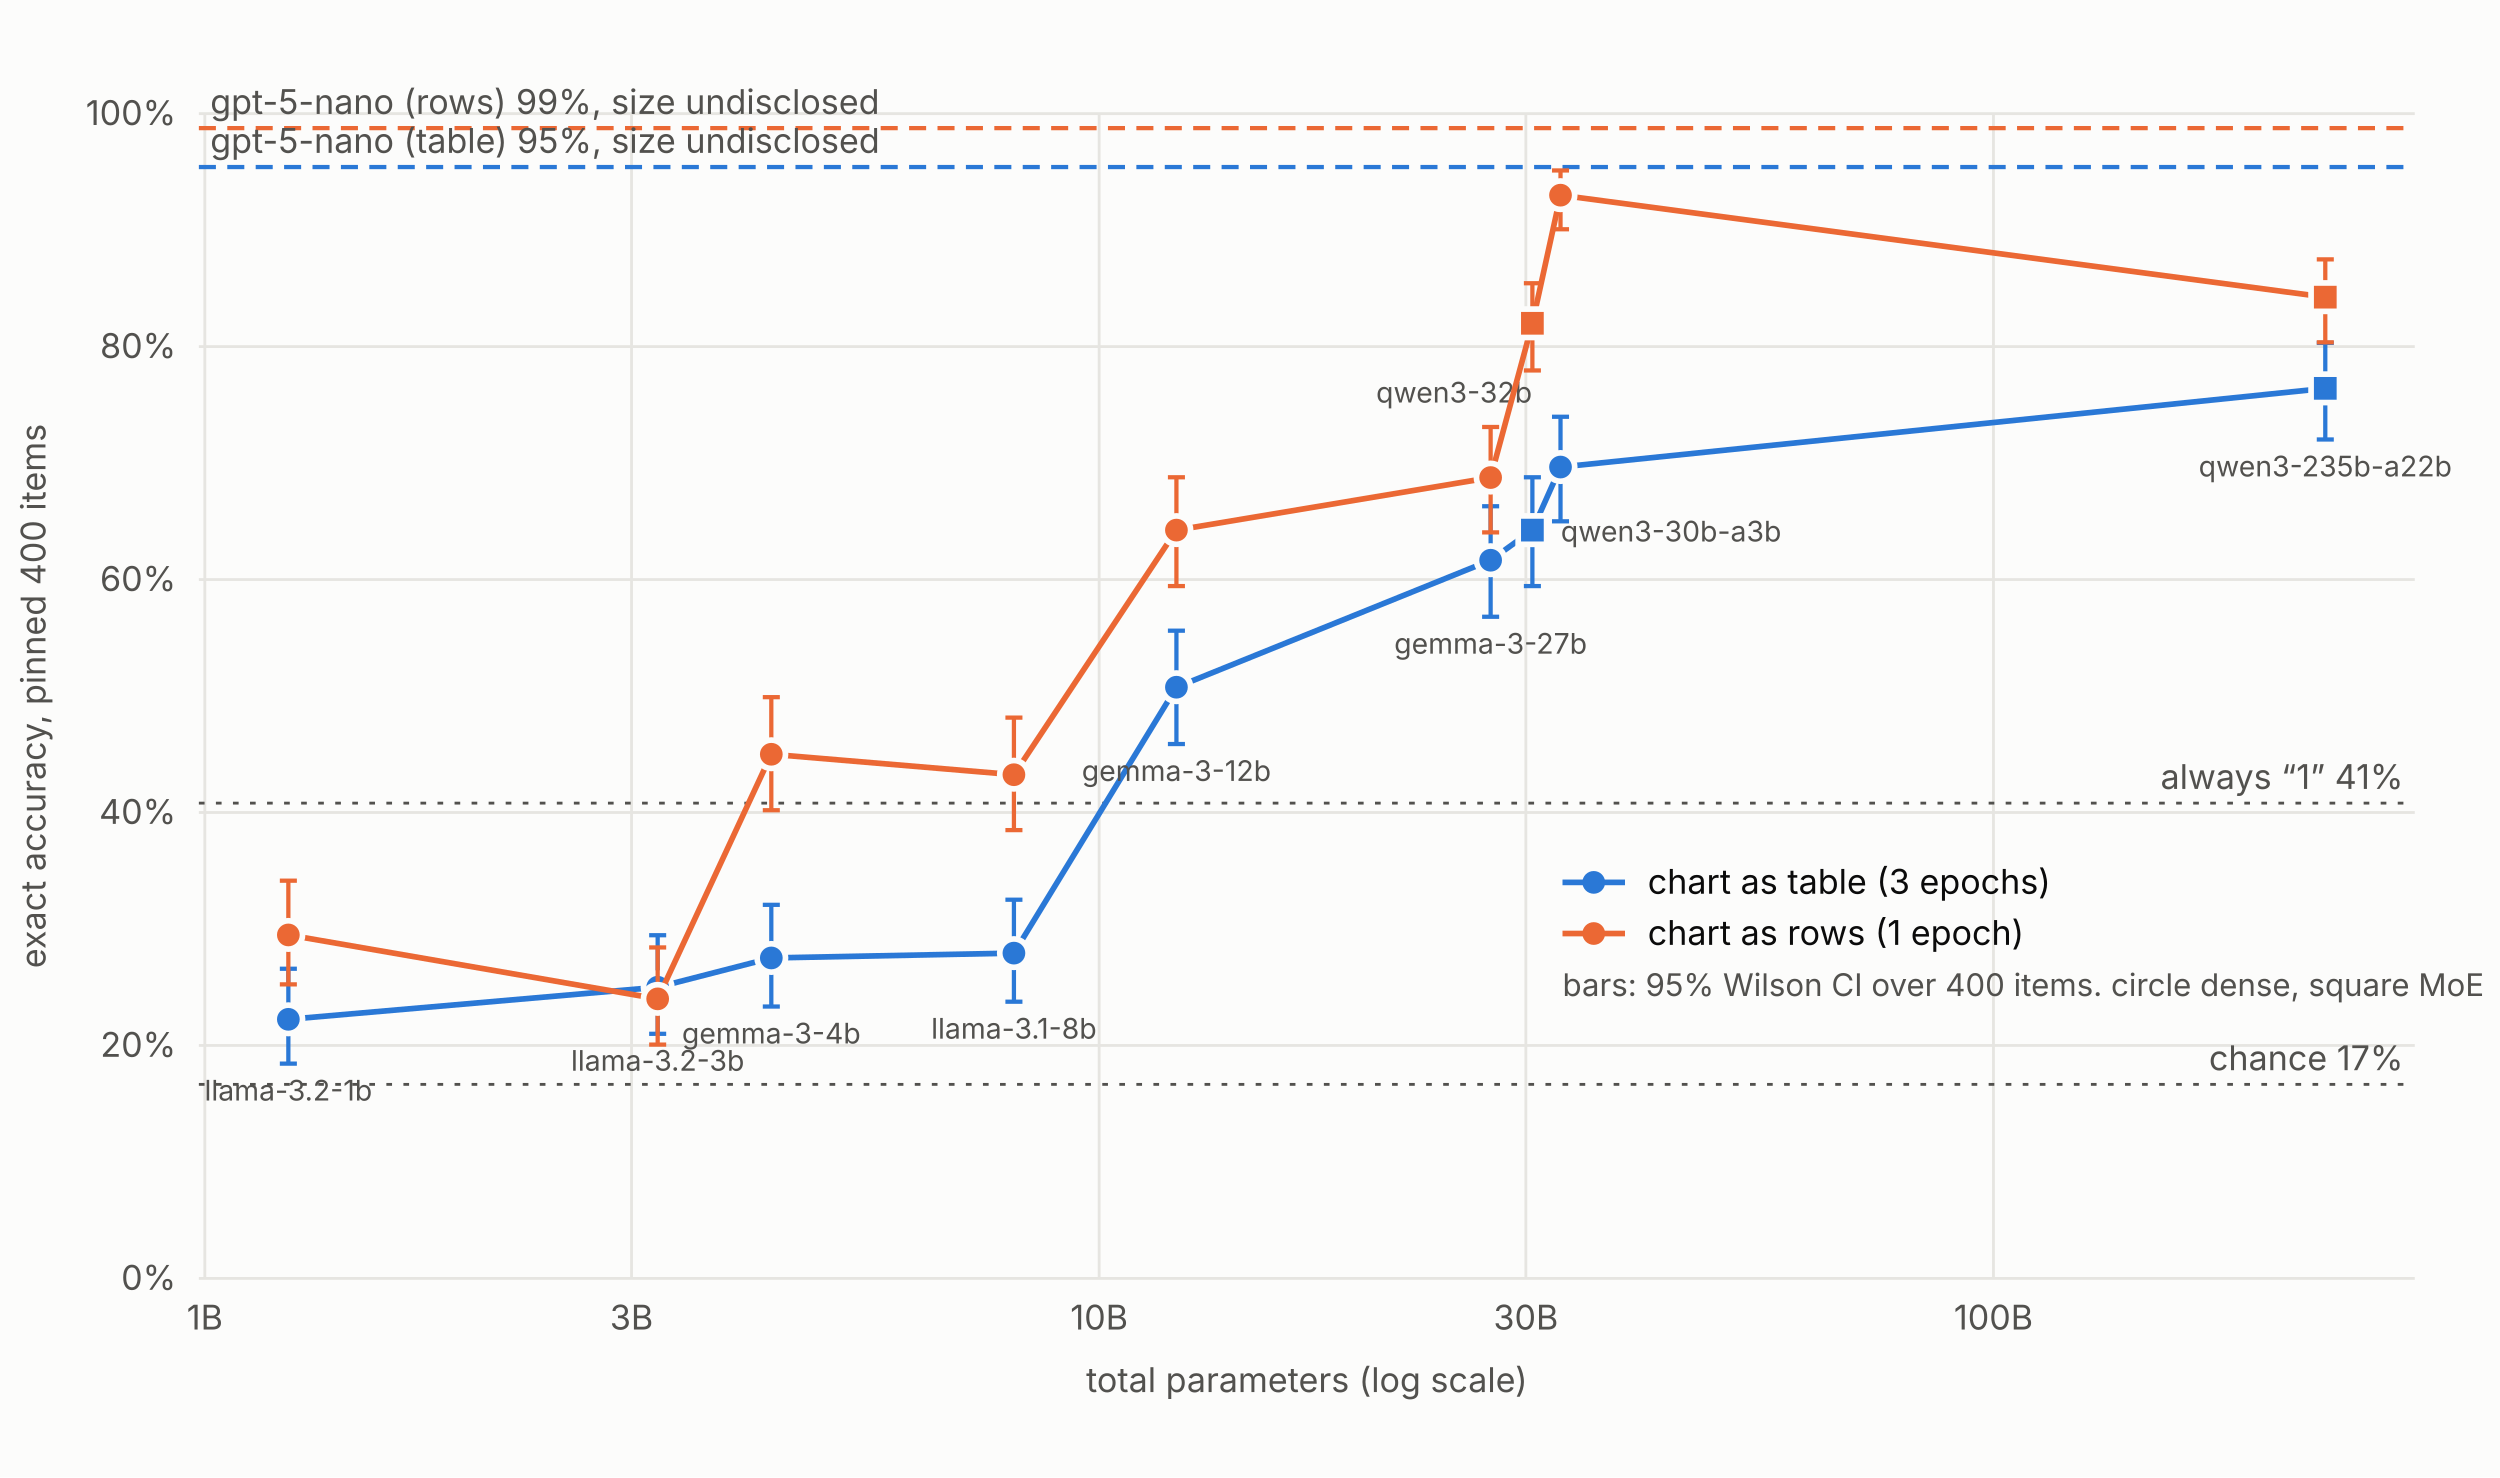
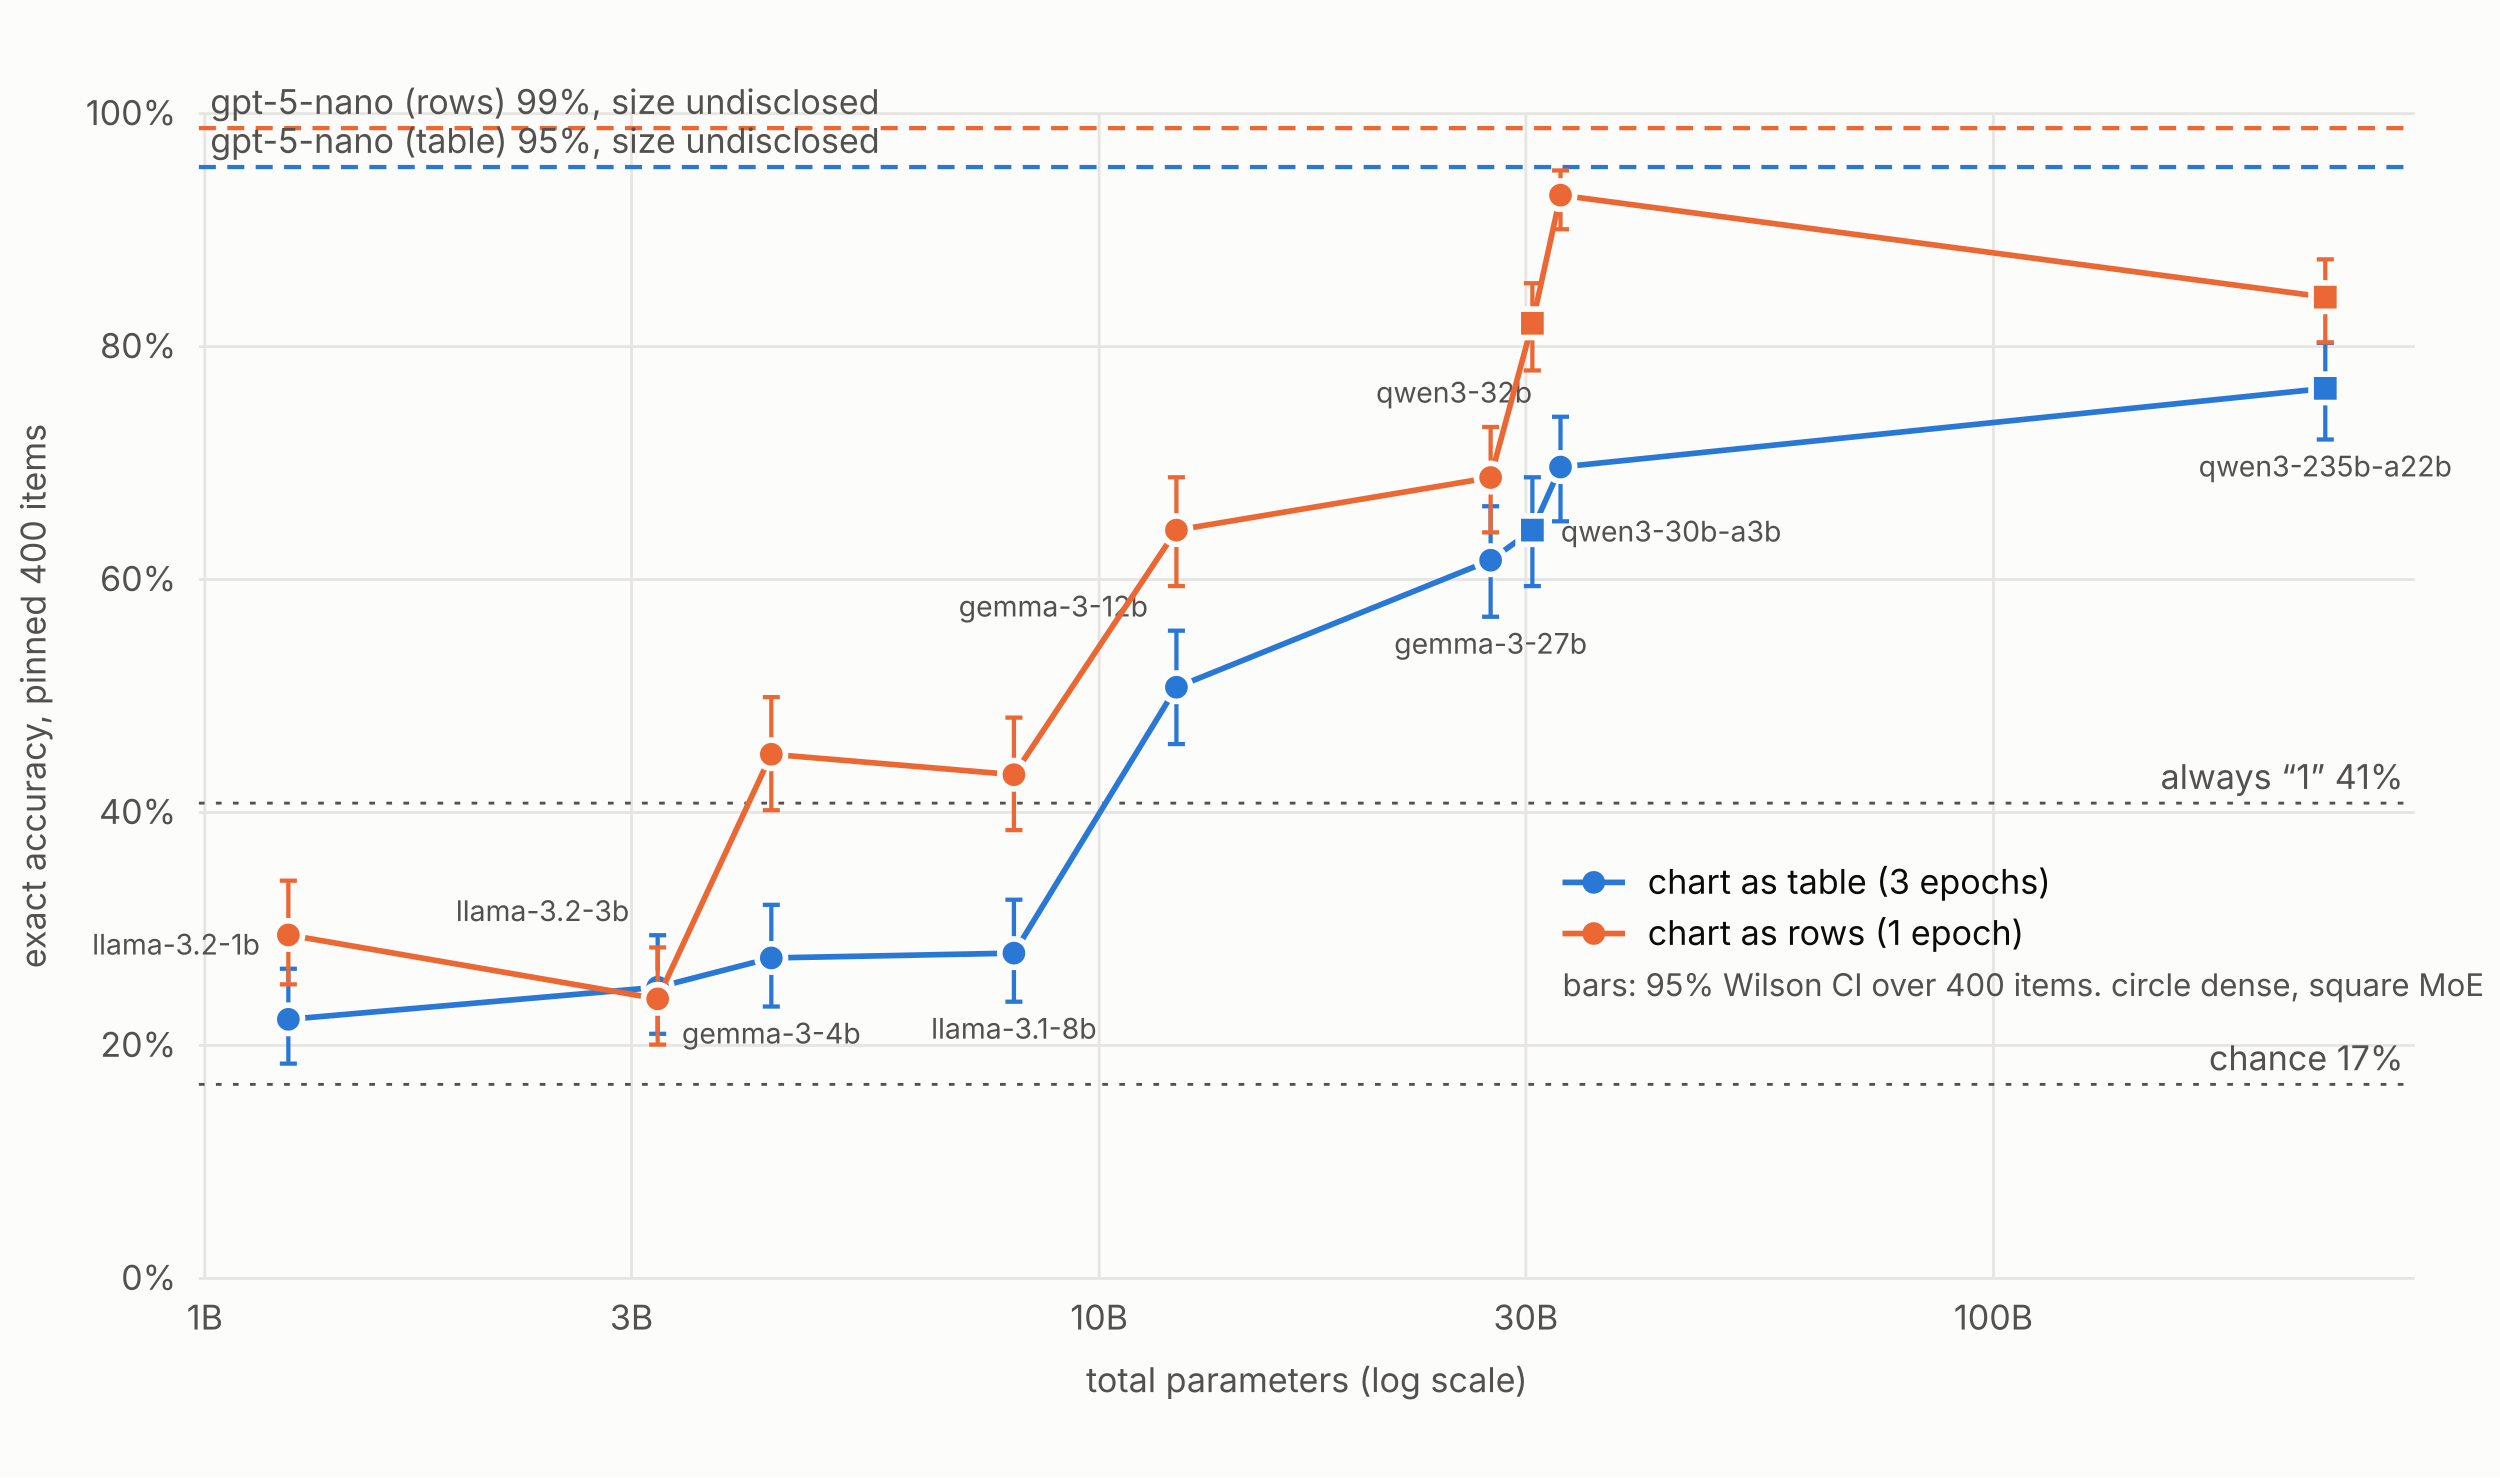
<svg xmlns="http://www.w3.org/2000/svg" width="880" height="520" viewBox="0 0 880 520" font-family="system-ui, -apple-system, Segoe UI, sans-serif" font-size="12">
  <rect width="880" height="520" fill="#fcfcfb" />
  <line x1="70" x2="850" y1="450.0" y2="450.0" stroke="#e6e5e1" stroke-width="1" />
  <text x="62" y="454.0" text-anchor="end" fill="#52514e">0%</text>
  <line x1="70" x2="850" y1="368.0" y2="368.0" stroke="#e6e5e1" stroke-width="1" />
  <text x="62" y="372.0" text-anchor="end" fill="#52514e">20%</text>
  <line x1="70" x2="850" y1="286.0" y2="286.0" stroke="#e6e5e1" stroke-width="1" />
  <text x="62" y="290.0" text-anchor="end" fill="#52514e">40%</text>
  <line x1="70" x2="850" y1="204.0" y2="204.0" stroke="#e6e5e1" stroke-width="1" />
  <text x="62" y="208.0" text-anchor="end" fill="#52514e">60%</text>
  <line x1="70" x2="850" y1="122.0" y2="122.0" stroke="#e6e5e1" stroke-width="1" />
  <text x="62" y="126.0" text-anchor="end" fill="#52514e">80%</text>
  <line x1="70" x2="850" y1="40.0" y2="40.0" stroke="#e6e5e1" stroke-width="1" />
  <text x="62" y="44.0" text-anchor="end" fill="#52514e">100%</text>
  <line x1="72.1" x2="72.1" y1="40" y2="450" stroke="#e6e5e1" stroke-width="1" />
  <text x="72.1" y="468" text-anchor="middle" fill="#52514e">1B</text>
  <line x1="222.3" x2="222.3" y1="40" y2="450" stroke="#e6e5e1" stroke-width="1" />
  <text x="222.3" y="468" text-anchor="middle" fill="#52514e">3B</text>
  <line x1="386.9" x2="386.9" y1="40" y2="450" stroke="#e6e5e1" stroke-width="1" />
  <text x="386.9" y="468" text-anchor="middle" fill="#52514e">10B</text>
  <line x1="537.1" x2="537.1" y1="40" y2="450" stroke="#e6e5e1" stroke-width="1" />
  <text x="537.1" y="468" text-anchor="middle" fill="#52514e">30B</text>
  <line x1="701.7" x2="701.7" y1="40" y2="450" stroke="#e6e5e1" stroke-width="1" />
  <text x="701.7" y="468" text-anchor="middle" fill="#52514e">100B</text>
  <text x="460" y="490" text-anchor="middle" fill="#52514e">total parameters (log scale)</text>
  <text transform="translate(16 245) rotate(-90)" text-anchor="middle" fill="#52514e">exact accuracy, pinned 400 items</text>
  <line x1="70" x2="850" y1="282.7" y2="282.7" stroke="#52514e" stroke-width="1" stroke-dasharray="2 4" />
  <text x="846" y="277.7" text-anchor="end" fill="#52514e">always “1” 41%</text>
  <line x1="70" x2="850" y1="381.7" y2="381.7" stroke="#52514e" stroke-width="1" stroke-dasharray="2 4" />
  <text x="846" y="376.7" text-anchor="end" fill="#52514e">chance 17%</text>
  <line x1="70" x2="850" y1="45.1" y2="45.1" stroke="#eb6834" stroke-width="1.5" stroke-dasharray="6 4" />
  <text x="74" y="40.1" fill="#52514e">gpt-5-nano (rows) 99%, size undisclosed</text>
  <line x1="70" x2="850" y1="58.8" y2="58.8" stroke="#2a78d6" stroke-width="1.5" stroke-dasharray="6 4" />
  <text x="74" y="53.8" fill="#52514e">gpt-5-nano (table) 95%, size undisclosed</text>
  <path d="M101.5,358.8 L231.5,347.5 L271.5,337.2 L356.9,335.5 L414.1,241.9 L524.7,197.2 L539.4,186.6 L549.3,164.4 L818.5,136.7" fill="none" stroke="#2a78d6" stroke-width="2" stroke-linejoin="round" />
  <line x1="101.5" x2="101.5" y1="341.0" y2="374.4" stroke="#2a78d6" stroke-width="1.5" />
  <line x1="98.5" x2="104.5" y1="341.0" y2="341.0" stroke="#2a78d6" stroke-width="1.5" />
  <line x1="98.5" x2="104.5" y1="374.4" y2="374.4" stroke="#2a78d6" stroke-width="1.5" />
  <circle cx="101.5" cy="358.8" r="5" fill="#2a78d6" stroke="#fcfcfb" stroke-width="2" />
-   <text x="101.5" y="387.4" text-anchor="middle" fill="#52514e" font-size="10">llama-3.2-1b</text>
+   <text x="91.5" y="336.0" text-anchor="end" fill="#52514e" font-size="10">llama-3.2-1b</text>
  <line x1="231.5" x2="231.5" y1="329.2" y2="363.9" stroke="#2a78d6" stroke-width="1.5" />
  <line x1="228.5" x2="234.5" y1="329.2" y2="329.2" stroke="#2a78d6" stroke-width="1.5" />
  <line x1="228.5" x2="234.5" y1="363.9" y2="363.9" stroke="#2a78d6" stroke-width="1.5" />
  <circle cx="231.5" cy="347.5" r="5" fill="#2a78d6" stroke="#fcfcfb" stroke-width="2" />
-   <text x="231.5" y="376.9" text-anchor="middle" fill="#52514e" font-size="10">llama-3.2-3b</text>
+   <text x="221.5" y="324.2" text-anchor="end" fill="#52514e" font-size="10">llama-3.2-3b</text>
  <line x1="271.5" x2="271.5" y1="318.5" y2="354.3" stroke="#2a78d6" stroke-width="1.5" />
  <line x1="268.5" x2="274.5" y1="318.5" y2="318.5" stroke="#2a78d6" stroke-width="1.5" />
  <line x1="268.5" x2="274.5" y1="354.3" y2="354.3" stroke="#2a78d6" stroke-width="1.5" />
  <circle cx="271.5" cy="337.2" r="5" fill="#2a78d6" stroke="#fcfcfb" stroke-width="2" />
  <text x="271.5" y="367.3" text-anchor="middle" fill="#52514e" font-size="10">gemma-3-4b</text>
  <line x1="356.9" x2="356.9" y1="316.7" y2="352.6" stroke="#2a78d6" stroke-width="1.5" />
  <line x1="353.9" x2="359.9" y1="316.7" y2="316.7" stroke="#2a78d6" stroke-width="1.5" />
  <line x1="353.9" x2="359.9" y1="352.6" y2="352.6" stroke="#2a78d6" stroke-width="1.5" />
  <circle cx="356.9" cy="335.5" r="5" fill="#2a78d6" stroke="#fcfcfb" stroke-width="2" />
  <text x="356.9" y="365.6" text-anchor="middle" fill="#52514e" font-size="10">llama-3.1-8b</text>
  <line x1="414.1" x2="414.1" y1="222.0" y2="261.9" stroke="#2a78d6" stroke-width="1.5" />
  <line x1="411.1" x2="417.1" y1="222.0" y2="222.0" stroke="#2a78d6" stroke-width="1.5" />
  <line x1="411.1" x2="417.1" y1="261.9" y2="261.9" stroke="#2a78d6" stroke-width="1.5" />
  <circle cx="414.1" cy="241.9" r="5" fill="#2a78d6" stroke="#fcfcfb" stroke-width="2" />
-   <text x="414.1" y="274.9" text-anchor="middle" fill="#52514e" font-size="10">gemma-3-12b</text>
+   <text x="404.1" y="217.0" text-anchor="end" fill="#52514e" font-size="10">gemma-3-12b</text>
  <line x1="524.7" x2="524.7" y1="178.2" y2="217.1" stroke="#2a78d6" stroke-width="1.5" />
  <line x1="521.7" x2="527.7" y1="178.2" y2="178.2" stroke="#2a78d6" stroke-width="1.5" />
  <line x1="521.7" x2="527.7" y1="217.1" y2="217.1" stroke="#2a78d6" stroke-width="1.5" />
  <circle cx="524.7" cy="197.2" r="5" fill="#2a78d6" stroke="#fcfcfb" stroke-width="2" />
  <text x="524.7" y="230.1" text-anchor="middle" fill="#52514e" font-size="10">gemma-3-27b</text>
  <line x1="539.4" x2="539.4" y1="168.0" y2="206.3" stroke="#2a78d6" stroke-width="1.5" />
  <line x1="536.4" x2="542.4" y1="168.0" y2="168.0" stroke="#2a78d6" stroke-width="1.5" />
  <line x1="536.4" x2="542.4" y1="206.3" y2="206.3" stroke="#2a78d6" stroke-width="1.5" />
  <rect x="534.4" y="181.6" width="10" height="10" fill="#2a78d6" stroke="#fcfcfb" stroke-width="2" />
  <text x="549.4" y="190.6" text-anchor="start" fill="#52514e" font-size="10">qwen3-30b-a3b</text>
  <line x1="549.3" x2="549.3" y1="146.7" y2="183.5" stroke="#2a78d6" stroke-width="1.5" />
  <line x1="546.3" x2="552.3" y1="146.7" y2="146.7" stroke="#2a78d6" stroke-width="1.5" />
  <line x1="546.3" x2="552.3" y1="183.5" y2="183.5" stroke="#2a78d6" stroke-width="1.5" />
  <circle cx="549.3" cy="164.4" r="5" fill="#2a78d6" stroke="#fcfcfb" stroke-width="2" />
  <text x="539.3" y="141.7" text-anchor="end" fill="#52514e" font-size="10">qwen3-32b</text>
  <line x1="818.5" x2="818.5" y1="120.7" y2="154.7" stroke="#2a78d6" stroke-width="1.5" />
  <line x1="815.5" x2="821.5" y1="120.7" y2="120.7" stroke="#2a78d6" stroke-width="1.5" />
  <line x1="815.5" x2="821.5" y1="154.7" y2="154.7" stroke="#2a78d6" stroke-width="1.5" />
  <rect x="813.5" y="131.7" width="10" height="10" fill="#2a78d6" stroke="#fcfcfb" stroke-width="2" />
  <text x="818.5" y="167.7" text-anchor="middle" fill="#52514e" font-size="10">qwen3-235b-a22b</text>
  <path d="M101.5,329.1 L231.5,351.6 L271.5,265.5 L356.9,272.7 L414.1,186.6 L524.7,168.1 L539.4,113.8 L549.3,68.7 L818.5,104.6" fill="none" stroke="#eb6834" stroke-width="2" stroke-linejoin="round" />
  <line x1="101.5" x2="101.5" y1="310.0" y2="346.5" stroke="#eb6834" stroke-width="1.5" />
  <line x1="98.5" x2="104.5" y1="310.0" y2="310.0" stroke="#eb6834" stroke-width="1.5" />
  <line x1="98.5" x2="104.5" y1="346.5" y2="346.5" stroke="#eb6834" stroke-width="1.5" />
  <circle cx="101.5" cy="329.1" r="5" fill="#eb6834" stroke="#fcfcfb" stroke-width="2" />
  <line x1="231.5" x2="231.5" y1="333.5" y2="367.7" stroke="#eb6834" stroke-width="1.5" />
  <line x1="228.5" x2="234.5" y1="333.5" y2="333.5" stroke="#eb6834" stroke-width="1.5" />
  <line x1="228.5" x2="234.5" y1="367.7" y2="367.7" stroke="#eb6834" stroke-width="1.5" />
  <circle cx="231.5" cy="351.6" r="5" fill="#eb6834" stroke="#fcfcfb" stroke-width="2" />
  <line x1="271.5" x2="271.5" y1="245.4" y2="285.2" stroke="#eb6834" stroke-width="1.5" />
  <line x1="268.5" x2="274.5" y1="245.4" y2="245.4" stroke="#eb6834" stroke-width="1.5" />
  <line x1="268.5" x2="274.5" y1="285.2" y2="285.2" stroke="#eb6834" stroke-width="1.5" />
  <circle cx="271.5" cy="265.5" r="5" fill="#eb6834" stroke="#fcfcfb" stroke-width="2" />
  <line x1="356.9" x2="356.9" y1="252.6" y2="292.2" stroke="#eb6834" stroke-width="1.5" />
  <line x1="353.9" x2="359.9" y1="252.6" y2="252.6" stroke="#eb6834" stroke-width="1.5" />
  <line x1="353.9" x2="359.9" y1="292.2" y2="292.2" stroke="#eb6834" stroke-width="1.5" />
  <circle cx="356.9" cy="272.7" r="5" fill="#eb6834" stroke="#fcfcfb" stroke-width="2" />
  <line x1="414.1" x2="414.1" y1="168.0" y2="206.3" stroke="#eb6834" stroke-width="1.5" />
  <line x1="411.1" x2="417.1" y1="168.0" y2="168.0" stroke="#eb6834" stroke-width="1.5" />
  <line x1="411.1" x2="417.1" y1="206.3" y2="206.3" stroke="#eb6834" stroke-width="1.5" />
  <circle cx="414.1" cy="186.6" r="5" fill="#eb6834" stroke="#fcfcfb" stroke-width="2" />
  <line x1="524.7" x2="524.7" y1="150.3" y2="187.4" stroke="#eb6834" stroke-width="1.5" />
  <line x1="521.7" x2="527.7" y1="150.3" y2="150.3" stroke="#eb6834" stroke-width="1.5" />
  <line x1="521.7" x2="527.7" y1="187.4" y2="187.4" stroke="#eb6834" stroke-width="1.5" />
  <circle cx="524.7" cy="168.1" r="5" fill="#eb6834" stroke="#fcfcfb" stroke-width="2" />
  <line x1="539.4" x2="539.4" y1="99.7" y2="130.4" stroke="#eb6834" stroke-width="1.5" />
  <line x1="536.4" x2="542.4" y1="99.7" y2="99.7" stroke="#eb6834" stroke-width="1.5" />
  <line x1="536.4" x2="542.4" y1="130.4" y2="130.4" stroke="#eb6834" stroke-width="1.5" />
  <rect x="534.4" y="108.8" width="10" height="10" fill="#eb6834" stroke="#fcfcfb" stroke-width="2" />
  <line x1="549.3" x2="549.3" y1="60.0" y2="80.7" stroke="#eb6834" stroke-width="1.5" />
  <line x1="546.3" x2="552.3" y1="60.0" y2="60.0" stroke="#eb6834" stroke-width="1.5" />
  <line x1="546.3" x2="552.3" y1="80.7" y2="80.7" stroke="#eb6834" stroke-width="1.5" />
  <circle cx="549.3" cy="68.7" r="5" fill="#eb6834" stroke="#fcfcfb" stroke-width="2" />
  <line x1="818.5" x2="818.5" y1="91.3" y2="120.5" stroke="#eb6834" stroke-width="1.5" />
  <line x1="815.5" x2="821.5" y1="91.3" y2="91.3" stroke="#eb6834" stroke-width="1.5" />
  <line x1="815.5" x2="821.5" y1="120.5" y2="120.5" stroke="#eb6834" stroke-width="1.5" />
  <rect x="813.5" y="99.6" width="10" height="10" fill="#eb6834" stroke="#fcfcfb" stroke-width="2" />
  <line x1="550" x2="572" y1="310.6" y2="310.6" stroke="#2a78d6" stroke-width="2" />
  <circle cx="561" cy="310.6" r="4" fill="#2a78d6" />
  <text x="580" y="314.6" fill="#0b0b0b">chart as table (3 epochs)</text>
  <line x1="550" x2="572" y1="328.6" y2="328.6" stroke="#eb6834" stroke-width="2" />
  <circle cx="561" cy="328.6" r="4" fill="#eb6834" />
  <text x="580" y="332.6" fill="#0b0b0b">chart as rows (1 epoch)</text>
  <text x="550" y="350.6" fill="#52514e" font-size="11">bars: 95% Wilson CI over 400 items. circle dense, square MoE</text>
</svg>
